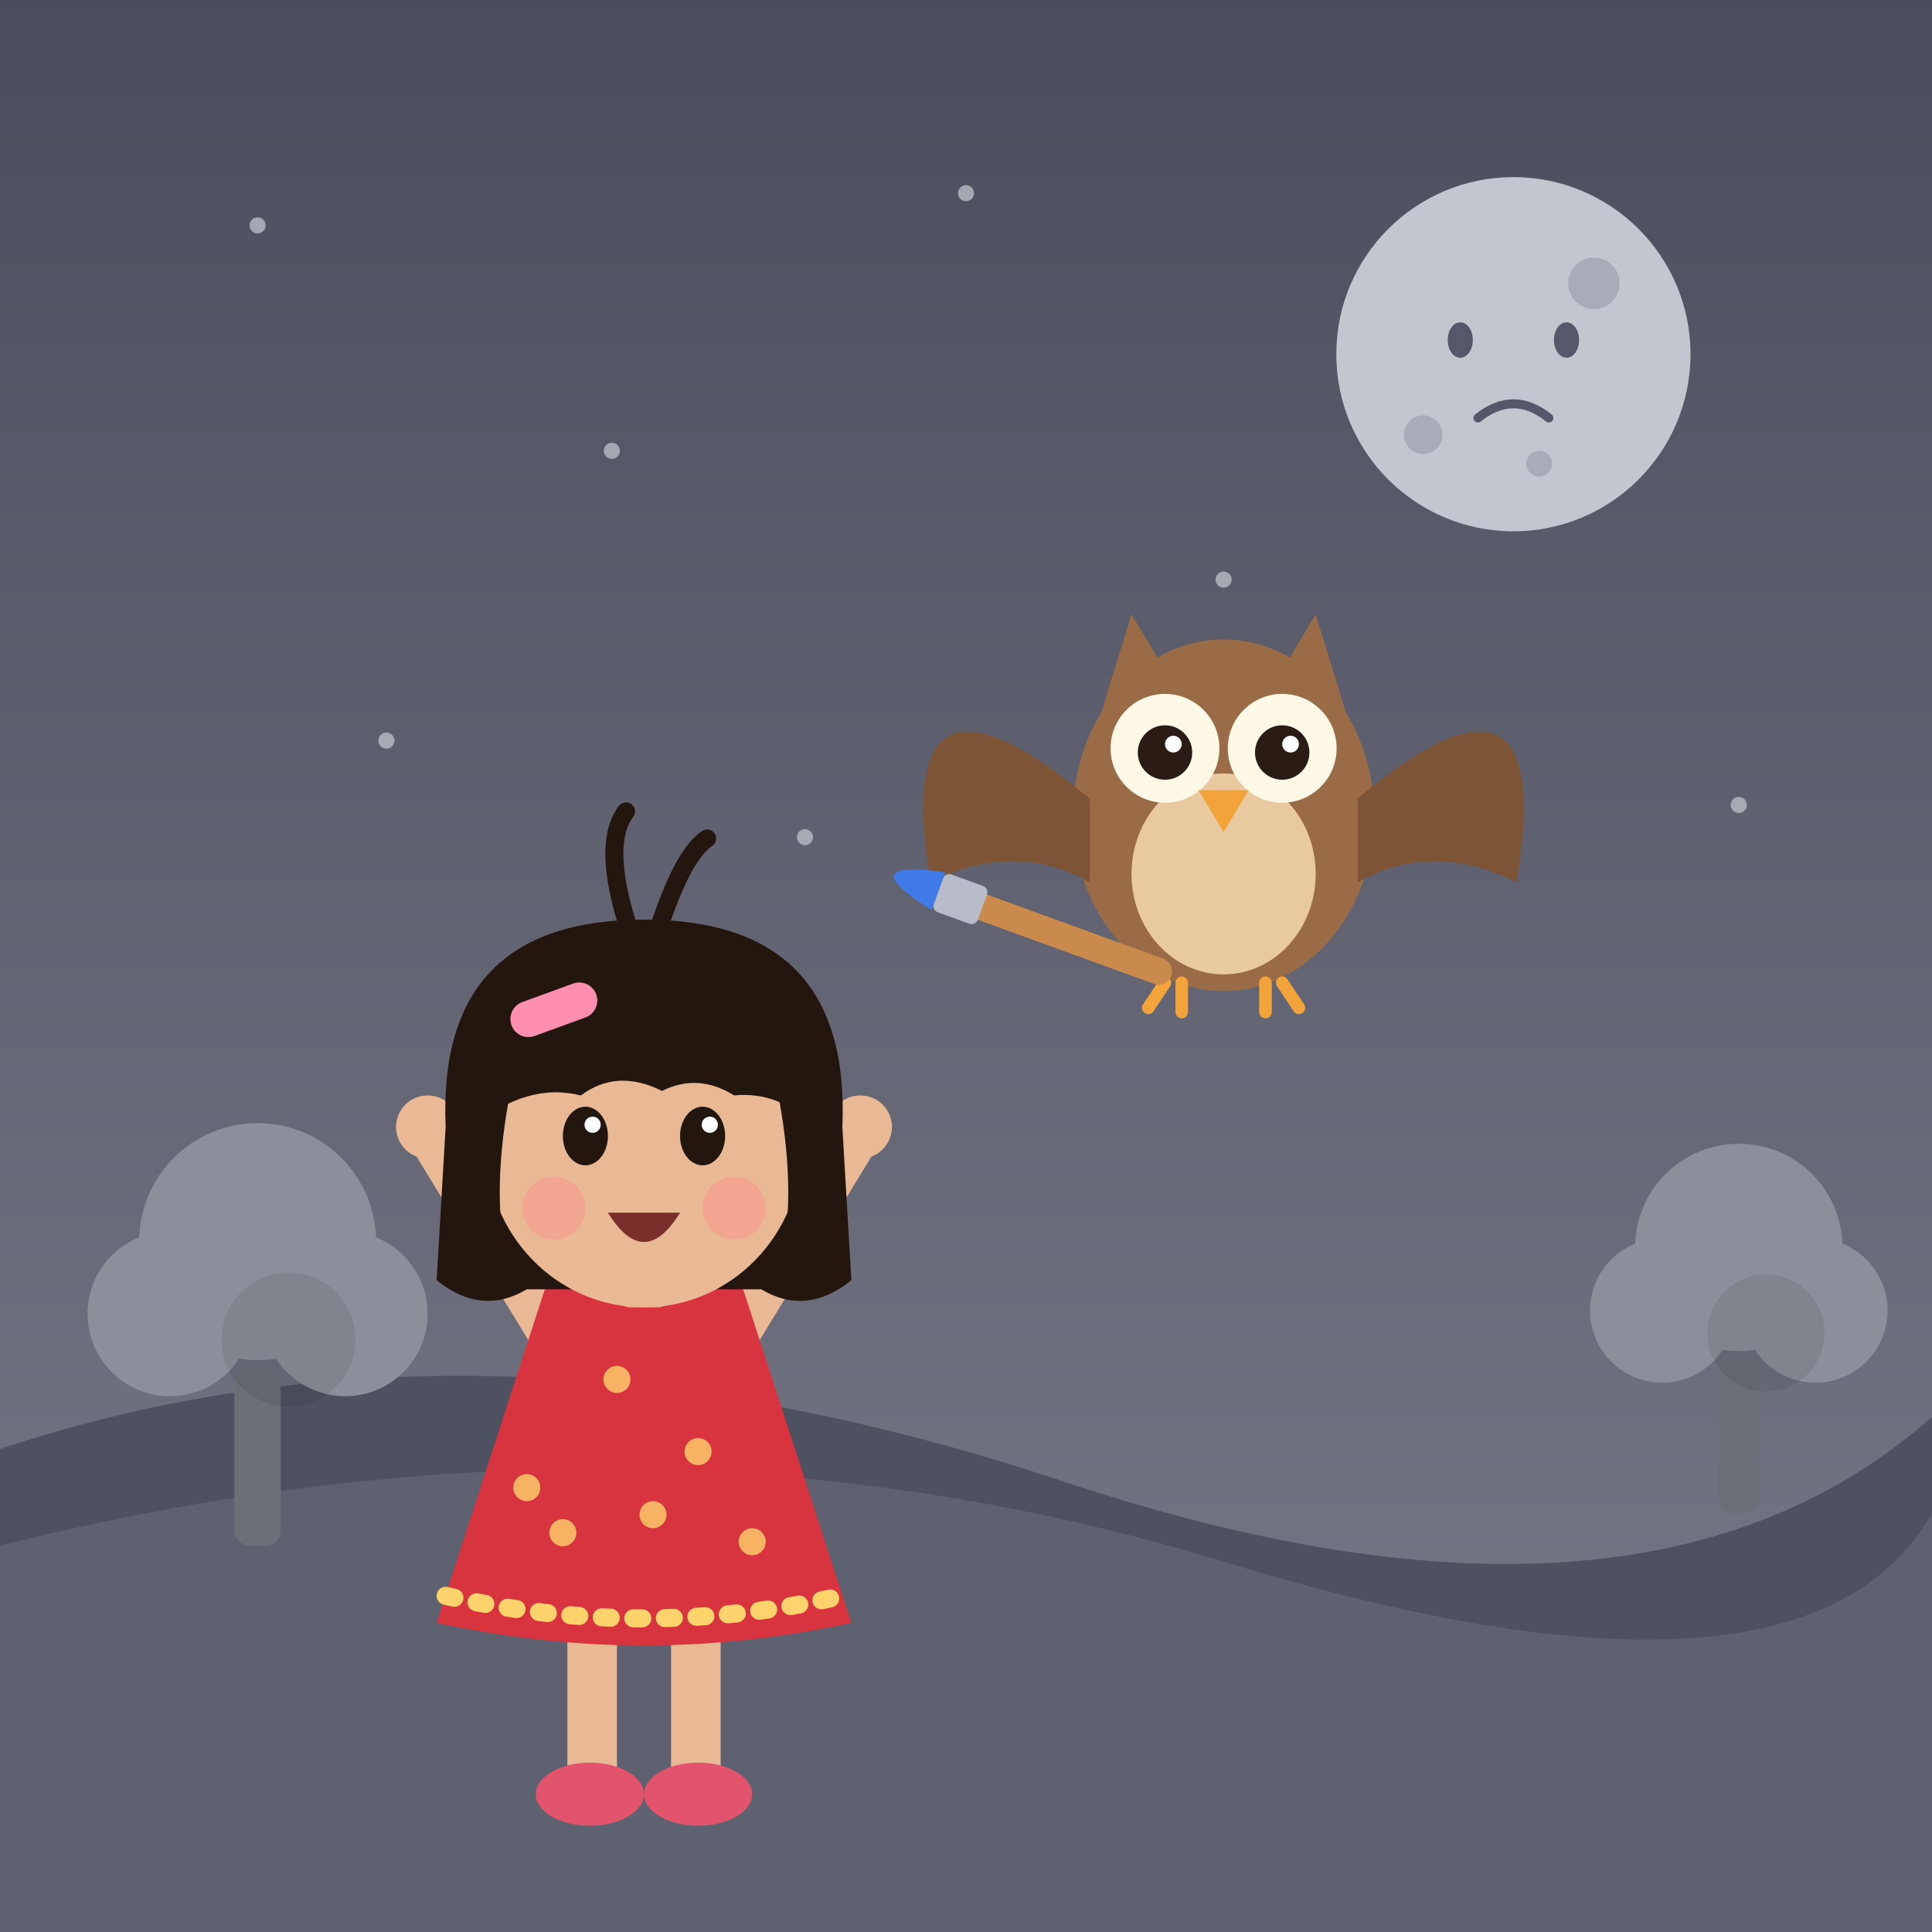
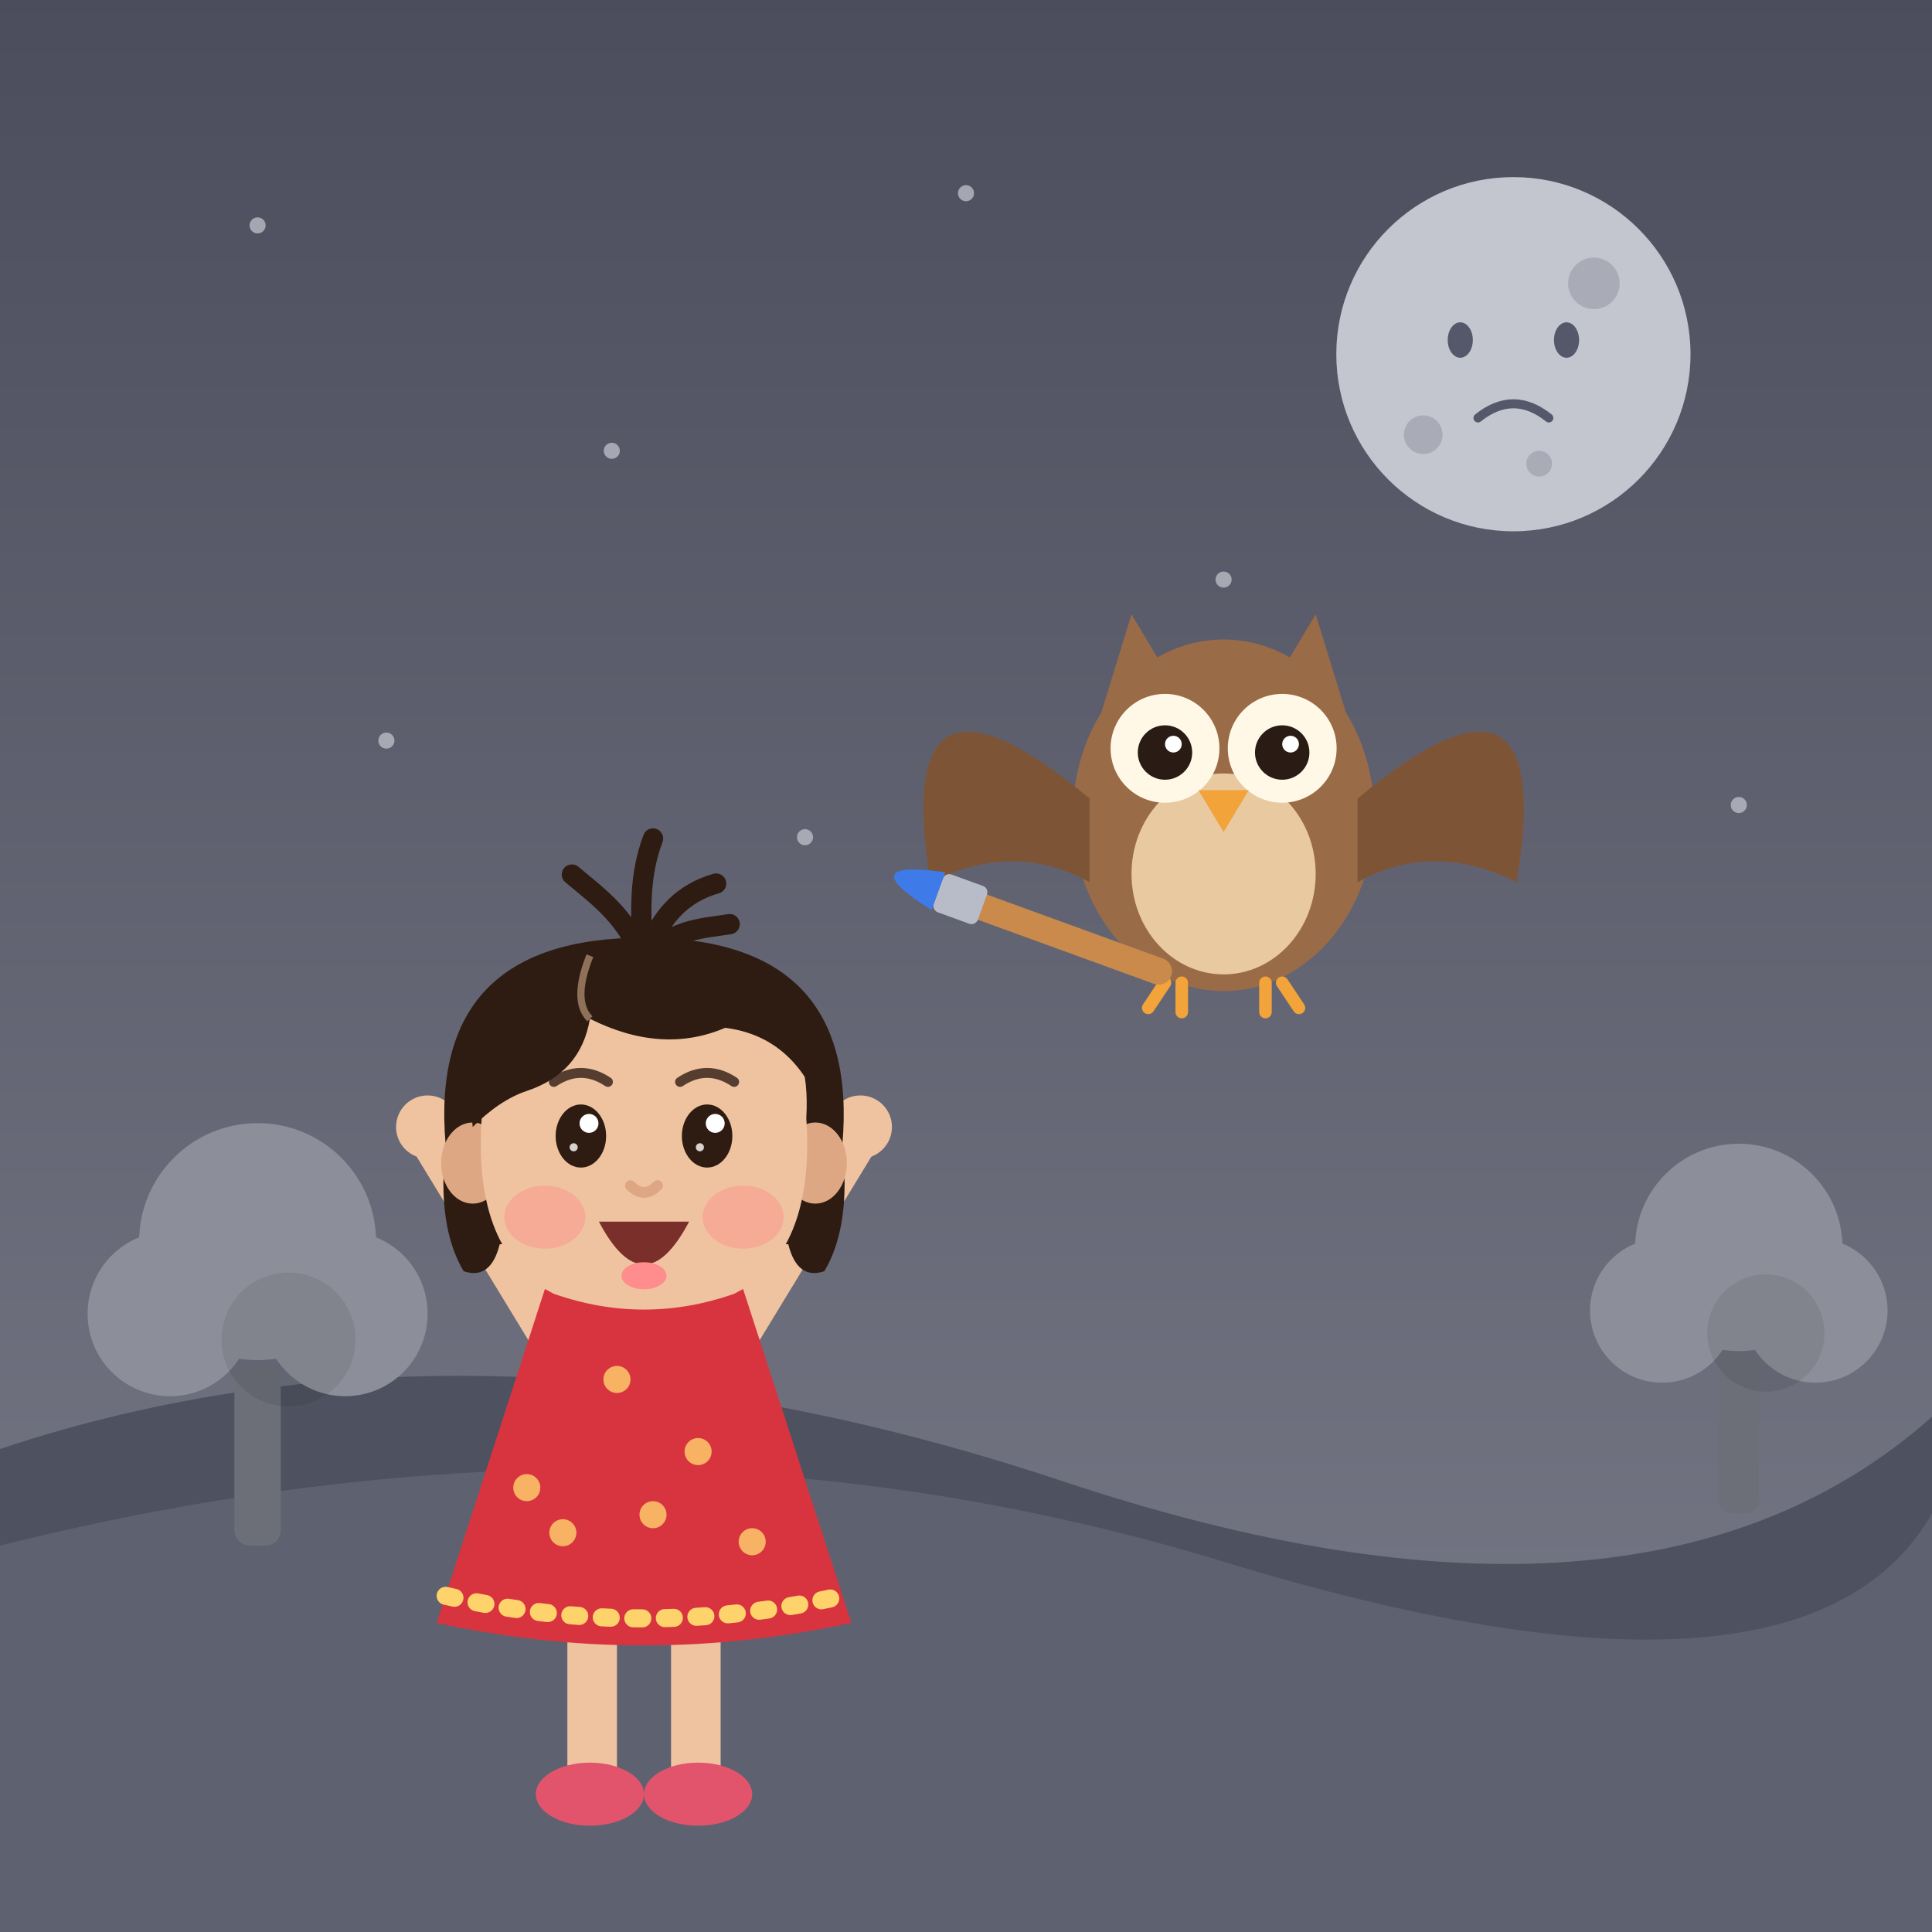
<svg xmlns="http://www.w3.org/2000/svg" viewBox="0 0 600 600" width="600" height="600" role="img">
  <defs>
    <linearGradient id="sky-grey" x1="0" y1="0" x2="0" y2="1">
      <stop offset="0" stop-color="#4b4d5c" />
      <stop offset="1" stop-color="#7a7c8a" />
    </linearGradient>
  </defs>
  <rect width="600" height="600" fill="url(#sky-grey)" />
  <circle cx="80" cy="70" r="2.5" fill="#b9bbc4" opacity="0.8" />
  <circle cx="190" cy="140" r="2.5" fill="#b9bbc4" opacity="0.8" />
  <circle cx="300" cy="60" r="2.5" fill="#b9bbc4" opacity="0.8" />
  <circle cx="120" cy="230" r="2.5" fill="#b9bbc4" opacity="0.8" />
  <circle cx="380" cy="180" r="2.5" fill="#b9bbc4" opacity="0.8" />
  <circle cx="540" cy="250" r="2.5" fill="#b9bbc4" opacity="0.8" />
  <circle cx="250" cy="260" r="2.5" fill="#b9bbc4" opacity="0.8" />
  <circle cx="470" cy="110" r="55" fill="#c3c5cf" />
  <circle cx="495" cy="88" r="8" fill="#a9abb6" />
  <circle cx="442" cy="135" r="6" fill="#a9abb6" />
  <circle cx="478" cy="144" r="4" fill="#a9abb6" />
  <ellipse cx="453.5" cy="105.6" rx="3.9" ry="5.5" fill="#55586a" />
  <ellipse cx="486.5" cy="105.6" rx="3.9" ry="5.5" fill="#55586a" />
  <path d="M459.0,129.8 Q470.0,121.0 481.0,129.8" fill="none" stroke="#55586a" stroke-width="2.8" stroke-linecap="round" />
  <path d="M0,450 Q150,400 330,460 T600,440 V600 H0 Z" fill="#4e5160" />
  <path d="M0,480 Q200,430 380,485 T600,470 V600 H0 Z" fill="#5d6170" />
  <g transform="translate(80.0 480.0) scale(0.8)">
    <rect x="-9" y="-70" width="18" height="70" rx="6" fill="#6d6f78" />
    <circle cx="0" cy="-118" r="46" fill="#8c8f99" />
    <circle cx="-34" cy="-90" r="32" fill="#8c8f99" />
    <circle cx="34" cy="-90" r="32" fill="#8c8f99" />
    <circle cx="12" cy="-80" r="26" fill="#000000" opacity="0.08" />
  </g>
  <g transform="translate(540.0 470.0) scale(0.7)">
    <rect x="-9" y="-70" width="18" height="70" rx="6" fill="#6d6f78" />
    <circle cx="0" cy="-118" r="46" fill="#8c8f99" />
    <circle cx="-34" cy="-90" r="32" fill="#8c8f99" />
    <circle cx="34" cy="-90" r="32" fill="#8c8f99" />
    <circle cx="12" cy="-80" r="26" fill="#000000" opacity="0.08" />
  </g>
  <g transform="translate(380.0 300.0) scale(1.3)">
    <path d="M-30,-58 L-22,-84 L-10,-64 Z" fill="#9a6b47" />
    <path d="M30,-58 L22,-84 L10,-64 Z" fill="#9a6b47" />
    <ellipse cx="0" cy="-36" rx="36" ry="42" fill="#9a6b47" />
    <ellipse cx="0" cy="-22" rx="22" ry="24" fill="#e8c9a0" />
    <path d="M-32,-40 Q-80,-80 -70,-20 Q-50,-30 -32,-20 Z" fill="#7d5536" />
    <path d="M32,-40 Q80,-80 70,-20 Q50,-30 32,-20 Z" fill="#7d5536" />
    <circle cx="-14" cy="-52" r="13" fill="#fff8e6" />
    <circle cx="-14" cy="-51" r="6.5" fill="#2a1b14" />
    <circle cx="-12" cy="-53" r="2" fill="#fff" />
    <circle cx="14" cy="-52" r="13" fill="#fff8e6" />
    <circle cx="14" cy="-51" r="6.5" fill="#2a1b14" />
    <circle cx="16" cy="-53" r="2" fill="#fff" />
    <path d="M-6,-42 L6,-42 L0,-32 Z" fill="#f2a33a" />
    <path d="M-14,4 l-4,6 M-10,4 l0,7 M10,4 l0,7 M14,4 l4,6" stroke="#f2a33a" stroke-width="3" stroke-linecap="round" />
    <g transform="translate(-8 4) rotate(-70) scale(0.8)">
      <rect x="-4" y="-70" width="8" height="64" rx="4" fill="#c98a4b" />
      <rect x="-6" y="-80" width="12" height="14" rx="2" fill="#b8bcc8" />
      <path d="M-6,-80 Q0,-108 6,-80 Z" fill="#3f7be8" />
    </g>
  </g>
  <g transform="translate(200.0 560.0) scale(1.4)">
-     <rect x="-17" y="-46" width="11" height="44" rx="5" fill="#e8b994" />
-     <rect x="6" y="-46" width="11" height="44" rx="5" fill="#e8b994" />
+     <rect x="-17" y="-46" width="11" height="44" rx="5" fill="#f0c3a0" />
+     <rect x="6" y="-46" width="11" height="44" rx="5" fill="#f0c3a0" />
    <ellipse cx="-12" cy="-2" rx="12" ry="7" fill="#e2546b" />
    <ellipse cx="12" cy="-2" rx="12" ry="7" fill="#e2546b" />
-     <path d="M-20,-104 L-48,-150" stroke="#e8b994" stroke-width="11" stroke-linecap="round" />
-     <circle cx="-48" cy="-150" r="7" fill="#e8b994" />
-     <path d="M20,-104 L48,-150" stroke="#e8b994" stroke-width="11" stroke-linecap="round" />
-     <circle cx="48" cy="-150" r="7" fill="#e8b994" />
+     <path d="M-20,-104 L-48,-150" stroke="#f0c3a0" stroke-width="11" stroke-linecap="round" />
+     <circle cx="-48" cy="-150" r="7" fill="#f0c3a0" />
+     <path d="M20,-104 L48,-150" stroke="#f0c3a0" stroke-width="11" stroke-linecap="round" />
+     <circle cx="48" cy="-150" r="7" fill="#f0c3a0" />
    <path d="M-22,-114 Q0,-120 22,-114 L46,-40 Q0,-30 -46,-40 Z" fill="#d8343f" />
    <path d="M-44,-46 Q0,-36 44,-46" fill="none" stroke="#ffd36b" stroke-width="4" stroke-dasharray="2 5" stroke-linecap="round" />
    <circle cx="-18" cy="-60" r="3" fill="#ffd36b" opacity="0.8" />
    <circle cx="12" cy="-78" r="3" fill="#ffd36b" opacity="0.8" />
    <circle cx="24" cy="-58" r="3" fill="#ffd36b" opacity="0.8" />
    <circle cx="-6" cy="-94" r="3" fill="#ffd36b" opacity="0.8" />
    <circle cx="-26" cy="-70" r="3" fill="#ffd36b" opacity="0.8" />
    <circle cx="2" cy="-64" r="3" fill="#ffd36b" opacity="0.8" />
-     <rect x="-7" y="-122" width="14" height="12" rx="4" fill="#e8b994" />
-     <path d="M-44,-150 Q-46,-196 0,-196 Q46,-196 44,-150 L46,-116 Q36,-108 26,-114 L-26,-114 Q-36,-108 -46,-116 Z" fill="#23160f" />
-     <circle cx="-35" cy="-142" r="6" fill="#d39f7a" />
-     <circle cx="35" cy="-142" r="6" fill="#d39f7a" />
-     <ellipse cx="0" cy="-146" rx="35" ry="36" fill="#e8b994" />
-     <path d="M-44,-154 Q-40,-128 -42,-114 Q-34,-112 -30,-118 Q-34,-134 -30,-156 Z" fill="#23160f" />
-     <path d="M44,-154 Q40,-128 42,-114 Q34,-112 30,-118 Q34,-134 30,-156 Z" fill="#23160f" />
-     <path d="M-38,-150 Q-38,-190 0,-190 Q38,-190 38,-150 Q30,-158 20,-157 Q12,-162 4,-158 Q-6,-163 -14,-157 Q-26,-160 -38,-150 Z" fill="#23160f" />
-     <path d="M-2,-190 Q-10,-212 -4,-220 M2,-190 Q8,-210 14,-214" fill="none" stroke="#23160f" stroke-width="4" stroke-linecap="round" />
-     <rect x="-30" y="-180" width="20" height="8" rx="4" fill="#ff8fb1" transform="rotate(-20 -20 -176)" />
-     <circle cx="-20" cy="-132" r="7" fill="#ff8b8b" opacity="0.45" />
-     <circle cx="20" cy="-132" r="7" fill="#ff8b8b" opacity="0.45" />
-     <ellipse cx="-13" cy="-148" rx="5" ry="6.5" fill="#23160f" />
-     <circle cx="-11.4" cy="-150.5" r="1.8" fill="#fff" />
-     <ellipse cx="13" cy="-148" rx="5" ry="6.5" fill="#23160f" />
-     <circle cx="14.6" cy="-150.5" r="1.8" fill="#fff" />
-     <path d="M-8,-131 Q0,-118 8,-131 Z" fill="#7a2f2a" />
+     <rect x="-7" y="-122" width="14" height="12" rx="4" fill="#f0c3a0" />
+     <path d="M0,-186 C-3,-196 -10,-201 -16,-206 M0,-186 C-1,-198 -1,-206 2,-214 M0,-186 C3,-197 9,-202 16,-204 M0,-186 C5,-194 13,-194 19,-195" fill="none" stroke="#2e1c13" stroke-width="4.5" stroke-linecap="round" />
+     <ellipse cx="0" cy="-187" rx="7" ry="4.5" fill="#ff8fb1" />
+     <path d="M-44,-146 Q-48,-192 0,-192 Q48,-192 44,-146 Q46,-128 40,-118 Q34,-116 32,-124 L-32,-124 Q-34,-116 -40,-118 Q-46,-128 -44,-146 Z" fill="#2e1c13" />
+     <ellipse cx="-38" cy="-142" rx="7" ry="9" fill="#dea783" />
+     <ellipse cx="38" cy="-142" rx="7" ry="9" fill="#dea783" />
+     <path d="M-36,-152 Q-38,-184 0,-184 Q38,-184 36,-152 Q38,-122 20,-113 Q0,-106 -20,-113 Q-38,-122 -36,-152 Z" fill="#f0c3a0" />
+     <path d="M-38,-150 Q-42,-190 -4,-190 Q36,-192 40,-152 Q34,-170 18,-172 Q4,-166 -12,-174 Q-14,-162 -26,-158 Q-32,-156 -38,-150 Z" fill="#2e1c13" />
+     <path d="M-12,-188 Q-16,-178 -12,-174" fill="none" stroke="#f0c3a0" stroke-width="1.6" opacity="0.5" />
+     <ellipse cx="-22" cy="-130" rx="9" ry="7" fill="#ff8b8b" opacity="0.42" />
+     <ellipse cx="22" cy="-130" rx="9" ry="7" fill="#ff8b8b" opacity="0.42" />
+     <path d="M-20,-160 Q-14,-164 -8,-160" fill="none" stroke="#2e1c13" stroke-width="2.2" stroke-linecap="round" opacity="0.8" />
+     <path d="M8,-160 Q14,-164 20,-160" fill="none" stroke="#2e1c13" stroke-width="2.2" stroke-linecap="round" opacity="0.8" />
+     <path d="M-3,-137 Q0,-134 3,-137" fill="none" stroke="#dea783" stroke-width="2.4" stroke-linecap="round" />
+     <ellipse cx="-14" cy="-148" rx="5.6" ry="7" fill="#2e1c13" />
+     <circle cx="-12.2" cy="-150.8" r="2.1" fill="#fff" />
+     <circle cx="-15.6" cy="-145.5" r="0.9" fill="#fff" opacity="0.8" />
+     <ellipse cx="14" cy="-148" rx="5.6" ry="7" fill="#2e1c13" />
+     <circle cx="15.8" cy="-150.8" r="2.1" fill="#fff" />
+     <circle cx="12.4" cy="-145.5" r="0.9" fill="#fff" opacity="0.8" />
+     <path d="M-10,-129 Q0,-110 10,-129 Z" fill="#7a2f2a" />
+     <ellipse cx="0" cy="-117" rx="5" ry="3" fill="#ff8d8d" />
  </g>
</svg>
